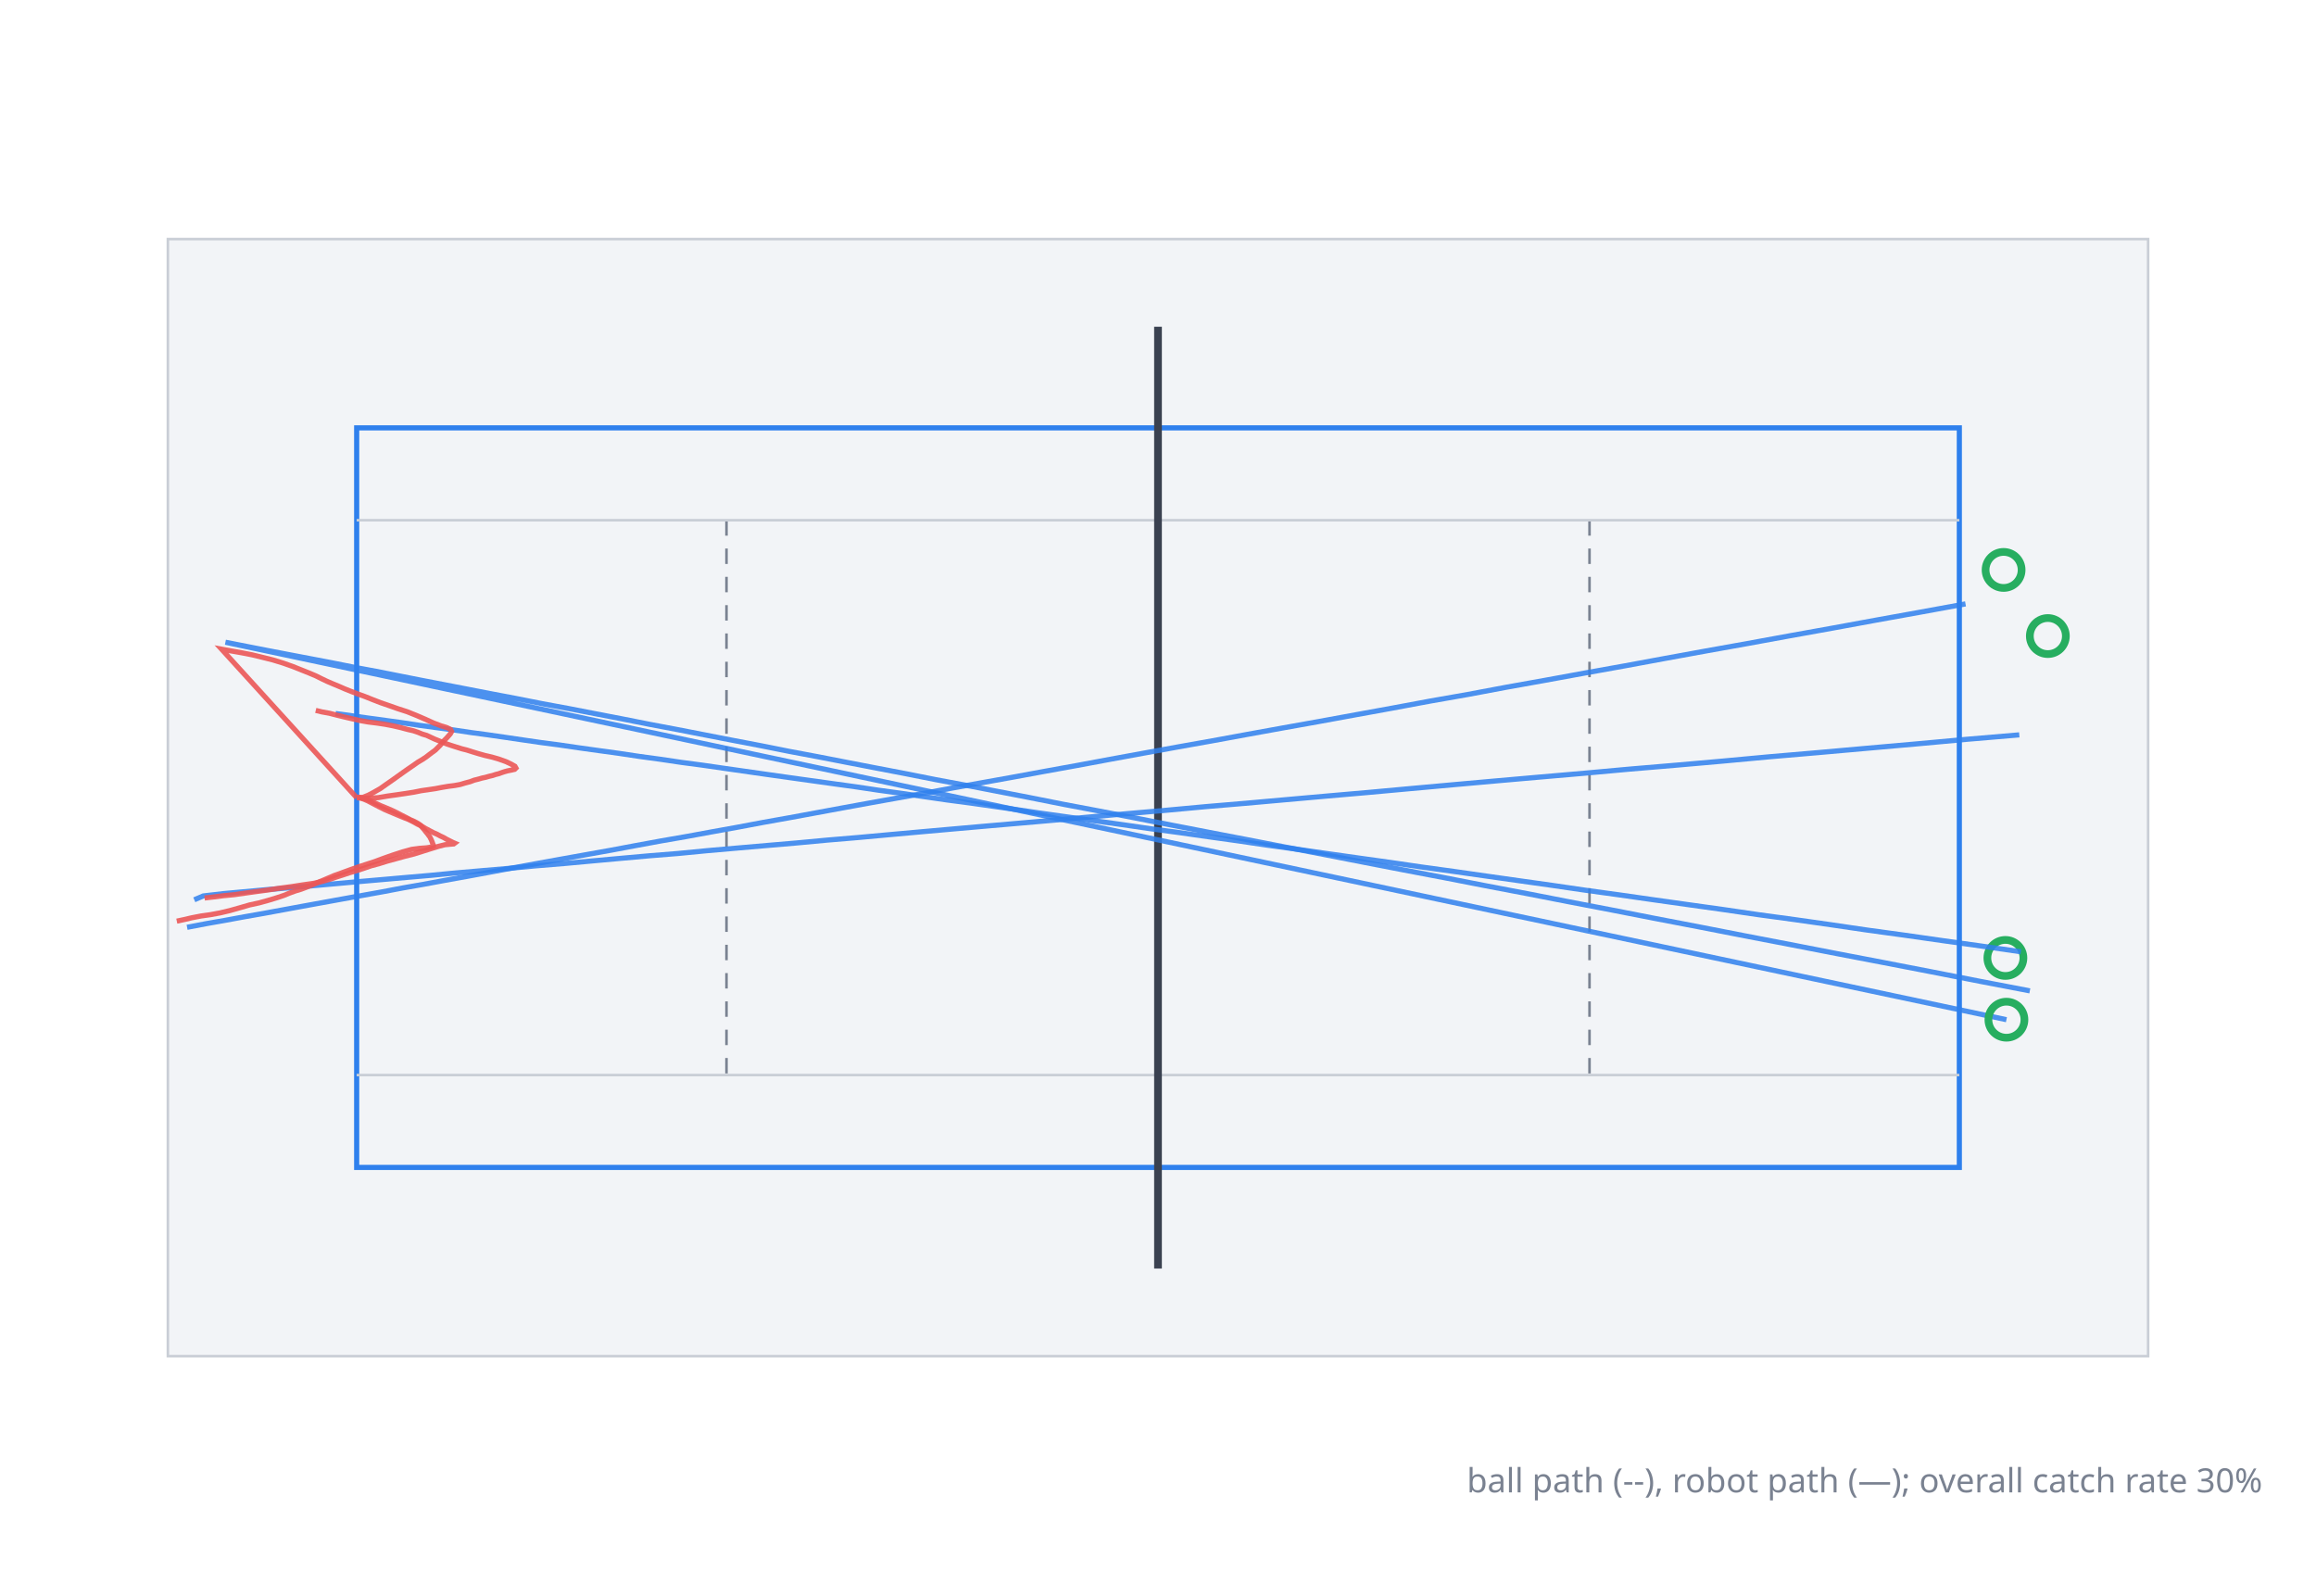
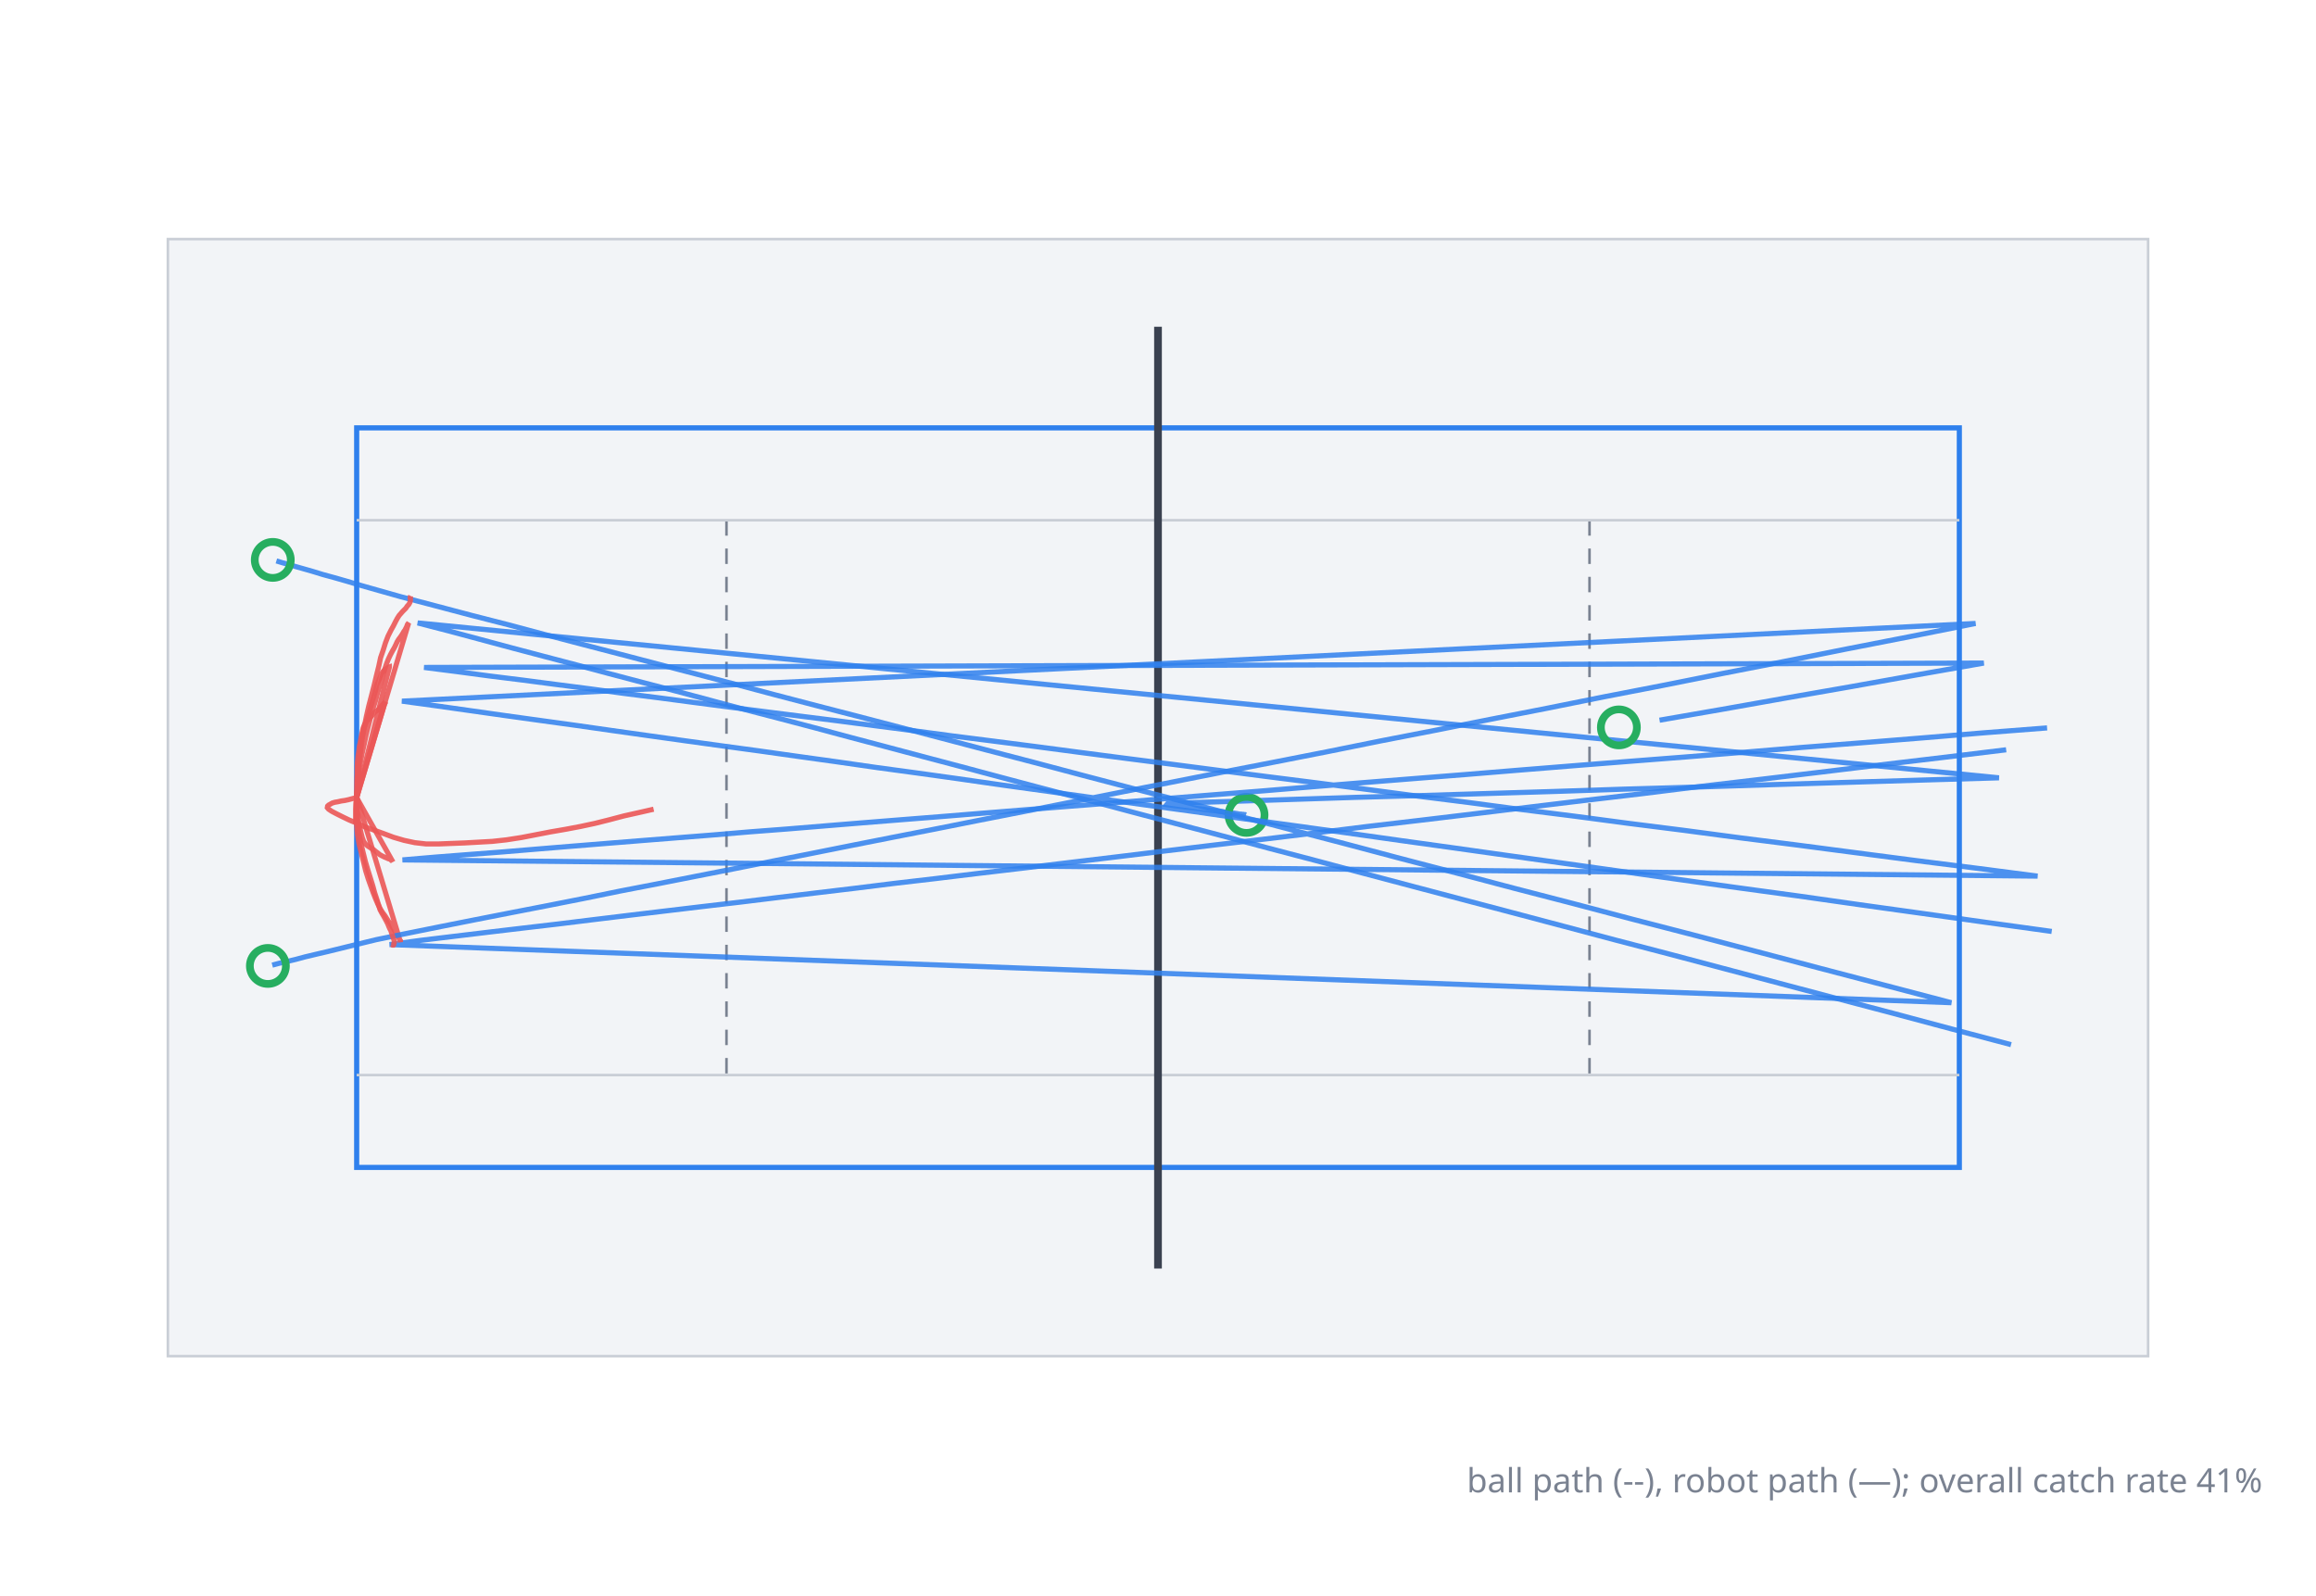
<svg xmlns="http://www.w3.org/2000/svg" viewBox="0 0 900 620" width="900" height="620" font-family="sans-serif" font-size="13" fill="#3a4150">
  <rect width="900" height="620" fill="none" />
  <rect x="65.24" y="92.926" width="769.52" height="434.148" fill="#f2f4f7" stroke="#c9ced6" />
  <rect x="138.603" y="166.288" width="622.795" height="287.424" fill="none" stroke="#2f80ed" stroke-width="2" />
  <line x1="282.314" y1="202.183" x2="282.314" y2="417.817" stroke="#7a8291" stroke-dasharray="6 5" />
  <line x1="617.686" y1="202.183" x2="617.686" y2="417.817" stroke="#7a8291" stroke-dasharray="6 5" />
  <line x1="138.603" y1="202.183" x2="761.397" y2="202.183" stroke="#c9ced6" />
  <line x1="138.603" y1="417.817" x2="761.397" y2="417.817" stroke="#c9ced6" />
  <line x1="450.0" y1="126.987" x2="450.0" y2="493.013" stroke="#3a4150" stroke-width="3" />
-   <polyline points="784.7,285.6 764.6,287.3 744.9,289.1 725.6,290.8 706.5,292.5 687.8,294.1 669.4,295.8 651.2,297.4 633.4,298.9 615.8,300.5 598.4,302.0 581.3,303.5 564.5,305.0 547.9,306.5 531.5,308.0 515.4,309.4 499.6,310.8 483.9,312.2 468.5,313.5 453.3,314.9 438.3,316.2 423.6,317.5 409.1,318.8 395.3,320.0 382.6,321.1 370.1,322.2 357.7,323.3 345.5,324.4 333.4,325.5 321.5,326.5 309.7,327.6 298.0,328.6 286.4,329.6 274.9,330.6 263.5,331.7 252.3,332.6 241.1,333.6 230.1,334.6 219.2,335.6 208.3,336.5 197.6,337.5 187.1,338.4 176.7,339.3 167.4,340.2 158.1,341.0 149.0,341.8 139.8,342.6 130.9,343.4 122.0,344.2 113.1,345.0 104.2,345.7 95.5,346.5 86.8,347.3 79.0,348.2 75.5,349.7" fill="none" stroke="#2f80ed" stroke-width="2" opacity="0.85" />
-   <polyline points="138.7,310.0 139.4,310.0 140.9,310.4 142.8,311.2 144.9,312.3 147.2,313.5 149.4,314.6 151.5,315.5 153.4,316.3 155.3,317.1 157.0,317.8 158.8,318.5 160.6,319.4 162.2,320.3 163.9,321.1 165.4,322.0 166.9,322.8 168.4,323.6 169.8,324.2 171.1,324.9 172.4,325.5 173.6,326.2 174.8,326.8 176.0,327.4 176.7,327.7 176.3,328.0 175.0,328.1 172.9,328.3 170.5,328.9 167.6,329.8 164.4,330.8 160.9,331.9 157.3,332.8 153.7,333.8 150.4,334.7 147.2,335.7 144.2,336.5 141.3,337.5 138.5,338.4 135.8,339.2 133.1,340.1 130.6,340.9 128.3,341.7 125.5,342.5 121.9,343.3 117.7,343.9 113.2,344.6 108.7,345.2 104.1,345.9 99.6,346.5 95.3,347.1 91.1,347.7 86.9,348.1 83.0,348.6 79.5,349.0" fill="none" stroke="#eb5757" stroke-width="2" opacity="0.9" />
-   <circle cx="779.3" cy="372.3" r="7" fill="none" stroke="#27ae60" stroke-width="3" />
-   <polyline points="785.3,369.9 770.1,367.7 755.1,365.6 740.4,363.5 725.8,361.5 711.5,359.4 697.4,357.4 683.4,355.5 669.7,353.5 656.1,351.6 642.6,349.7 629.3,347.8 616.2,346.0 603.2,344.1 590.4,342.3 577.7,340.5 565.1,338.7 552.7,337.0 540.4,335.2 528.2,333.5 516.2,331.8 504.4,330.1 492.6,328.5 481.1,326.8 469.6,325.2 458.4,323.6 447.2,322.1 436.2,320.5 425.4,319.0 414.8,317.5 404.8,316.1 395.4,314.7 386.2,313.4 377.1,312.1 368.0,310.9 359.0,309.6 350.1,308.3 341.3,307.1 332.6,305.8 323.9,304.6 315.3,303.4 306.7,302.2 298.2,301.0 289.8,299.8 281.4,298.6 273.1,297.4 264.8,296.3 256.7,295.1 248.6,294.0 240.6,292.8 232.6,291.7 224.7,290.6 217.2,289.5 210.3,288.6 203.4,287.6 196.6,286.6 189.7,285.6 183.0,284.7 176.3,283.7 169.6,282.8 163.0,281.9 156.4,280.9 149.9,280.0 143.3,279.1 136.9,278.2 130.4,277.3" fill="none" stroke="#2f80ed" stroke-width="2" opacity="0.85" />
-   <polyline points="138.7,310.0 139.4,310.0 141.1,310.2 143.8,310.2 147.0,310.0 150.5,309.4 154.1,308.9 157.5,308.4 160.7,307.9 163.7,307.3 166.5,306.9 169.2,306.5 171.8,306.0 174.2,305.6 176.6,305.3 178.8,304.9 180.8,304.3 182.7,303.8 184.3,303.2 185.9,302.8 187.3,302.4 188.7,302.1 190.1,301.7 191.4,301.4 192.6,301.0 193.8,300.7 194.9,300.3 196.1,299.9 197.2,299.6 198.7,299.3 200.0,299.0 200.5,298.5 200.1,297.8 198.7,297.0 196.6,296.0 193.8,295.0 191.0,294.2 188.4,293.6 185.9,292.9 183.6,292.2 181.4,291.5 179.4,291.0 177.5,290.4 175.6,289.8 173.8,289.2 172.0,288.5 170.3,287.8 168.8,287.2 167.3,286.5 165.8,285.8 164.1,285.3 162.4,284.6 160.6,284.0 158.4,283.5 155.8,282.8 152.8,282.1 149.7,281.5 146.4,281.0 143.1,280.6 139.7,280.0 136.6,279.3 133.6,278.6 130.7,277.9 128.0,277.2 125.2,276.7 122.7,276.1" fill="none" stroke="#eb5757" stroke-width="2" opacity="0.9" />
-   <circle cx="795.8" cy="247.2" r="7" fill="none" stroke="#27ae60" stroke-width="3" />
-   <polyline points="788.8,385.1 769.5,381.4 750.6,377.7 732.0,374.1 713.7,370.6 695.7,367.1 678.0,363.7 660.6,360.3 643.4,357.0 626.5,353.7 609.8,350.5 593.4,347.3 577.1,344.2 561.2,341.1 545.4,338.1 529.9,335.1 514.5,332.1 499.4,329.2 484.5,326.3 469.9,323.5 455.4,320.7 441.1,317.9 427.1,315.2 413.3,312.6 399.7,309.9 387.3,307.5 375.4,305.2 363.6,303.0 352.0,300.7 340.5,298.5 329.1,296.3 317.8,294.1 306.6,292.0 295.6,289.8 284.6,287.7 273.8,285.6 263.0,283.5 252.4,281.5 241.8,279.4 231.4,277.4 221.1,275.4 210.8,273.5 200.7,271.5 190.7,269.6 180.9,267.7 172.1,266.0 163.3,264.3 154.7,262.6 146.1,260.9 137.5,259.3 129.0,257.6 120.6,256.0 112.2,254.4 103.9,252.8 95.7,251.2 87.6,249.6 779.7,396.3" fill="none" stroke="#2f80ed" stroke-width="2" opacity="0.85" />
-   <polyline points="138.7,310.0 139.4,310.0 141.0,309.9 143.0,309.1 145.3,307.9 147.9,306.4 150.3,304.7 152.6,303.1 154.7,301.6 156.8,300.1 158.8,298.7 160.7,297.4 162.4,296.2 164.1,295.2 165.6,294.2 166.9,293.2 168.1,292.3 169.2,291.5 170.1,290.6 171.0,289.7 171.8,288.7 172.6,287.8 173.5,286.9 174.3,286.0 175.0,285.2 175.5,284.3 175.1,283.5 173.7,282.8 171.4,282.1 168.5,281.0 165.2,279.5 161.7,278.0 158.2,276.6 154.5,275.4 151.1,274.2 147.9,273.1 144.8,271.9 141.8,270.7 139.0,269.7 136.4,268.7 133.9,267.7 131.6,266.7 129.2,265.7 127.1,264.8 125.0,263.8 122.8,262.7 120.2,261.6 117.2,260.4 113.7,259.0 110.0,257.7 106.1,256.5 102.1,255.5 98.0,254.5 93.9,253.7 89.9,253.0 86.1,252.3 138.6,310.0" fill="none" stroke="#eb5757" stroke-width="2" opacity="0.9" />
-   <circle cx="779.7" cy="396.3" r="7" fill="none" stroke="#27ae60" stroke-width="3" />
-   <polyline points="763.8,234.7 746.3,237.9 729.1,241.0 712.2,244.1 695.5,247.1 679.1,250.1 662.9,253.0 647.0,255.9 631.3,258.8 615.7,261.6 600.4,264.4 585.3,267.1 570.4,269.9 555.6,272.5 541.1,275.2 526.8,277.8 512.6,280.4 498.6,282.9 484.8,285.4 471.2,287.9 457.7,290.3 444.5,292.7 431.4,295.1 418.5,297.5 405.8,299.8 393.3,302.1 381.0,304.3 369.9,306.3 359.1,308.3 348.4,310.2 337.8,312.1 327.4,314.0 317.1,315.9 306.8,317.8 296.7,319.6 286.6,321.5 276.6,323.3 266.8,325.1 257.0,326.8 247.2,328.6 237.6,330.4 228.1,332.1 218.6,333.8 209.2,335.5 199.9,337.2 190.7,338.9 181.5,340.6 172.6,342.2 164.5,343.7 156.5,345.1 148.6,346.6 140.8,348.0 133.0,349.4 125.3,350.8 117.6,352.2 110.0,353.6 102.4,355.0 95.0,356.3 87.4,357.7 80.0,359.0 72.7,360.4" fill="none" stroke="#2f80ed" stroke-width="2" opacity="0.85" />
-   <polyline points="138.7,310.0 139.4,310.0 141.1,310.2 143.2,310.9 145.6,312.0 147.9,313.1 150.1,314.0 152.2,314.9 154.1,315.8 156.0,316.8 157.8,317.7 159.5,318.6 161.1,319.3 162.4,320.0 163.4,320.7 164.1,321.6 164.9,322.5 165.5,323.3 166.1,324.0 166.6,324.7 167.0,325.2 167.3,325.8 167.6,326.4 167.8,326.9 168.0,327.4 168.2,328.0 168.4,328.4 168.4,328.8 167.6,329.2 165.8,329.5 163.1,329.7 160.0,330.1 156.4,331.1 152.7,332.3 149.0,333.6 145.5,334.9 142.1,336.0 138.7,337.1 135.6,338.2 132.6,339.3 129.8,340.3 127.0,341.5 124.4,342.6 121.9,343.7 119.4,344.7 117.0,345.6 114.7,346.3 112.5,347.1 110.3,348.0 107.6,348.9 104.3,349.9 100.7,350.9 97.0,351.7 93.2,352.8 89.3,353.9 85.5,354.8 81.7,355.5 78.1,356.0 74.5,356.7 71.5,357.4 68.7,358.0" fill="none" stroke="#eb5757" stroke-width="2" opacity="0.9" />
-   <circle cx="778.6" cy="221.5" r="7" fill="none" stroke="#27ae60" stroke-width="3" />
-   <text x="570" y="580" fill="#7a8291">ball path (--), robot path (—); overall catch rate 30%</text>
+   <polyline points="781.5,406.0 758.4,399.9 735.6,393.8 713.2,387.9 691.3,382.1 669.8,376.4 648.7,370.8 628.0,365.4 607.7,360.0 587.7,354.7 568.0,349.5 548.7,344.4 529.8,339.4 511.1,334.4 492.8,329.6 474.8,324.8 457.0,320.1 439.6,315.5 422.4,310.9 405.6,306.5 389.0,302.1 372.9,297.8 358.5,294.0 344.2,290.2 330.2,286.5 316.4,282.8 302.7,279.2 289.2,275.7 275.8,272.1 262.7,268.6 249.6,265.2 236.7,261.8 224.0,258.4 211.4,255.1 198.9,251.8 186.6,248.5 174.3,245.2 162.3,242.1 776.8,302.3 745.9,303.2 716.4,304.1 687.0,305.0 658.9,305.9 631.1,306.7 604.0,307.6 577.6,308.4 551.7,309.2 526.4,309.9 501.7,310.7 477.5,311.5 453.8,312.2 453.4,312.7 456.3,313.1 458.9,313.4 461.1,313.7 463.2,313.9 465.0,314.2 466.7,314.4 468.3,314.6 469.8,314.8 471.1,315.0 472.3,315.1 473.4,315.3 474.4,315.4 475.4,315.5 476.3,315.7 477.2,315.8 478.0,315.9 478.7,316.0 479.4,316.0 480.1,316.1 480.7,316.2 481.2,316.3 481.8,316.4 482.3,316.4 482.7,316.5 483.2,316.5 483.5,316.6 483.9,316.6 484.2,316.7" fill="none" stroke="#2f80ed" stroke-width="2" opacity="0.85" />
+   <polyline points="138.6,310.0 138.6,309.5 138.7,308.0 138.8,306.0 139.0,303.2 139.4,300.1 140.0,296.6 140.7,292.9 141.5,289.3 142.3,285.5 143.2,281.9 144.1,278.5 145.0,275.2 146.0,272.1 146.7,269.3 147.5,266.9 148.2,264.6 148.8,262.3 149.5,260.1 150.2,258.0 150.9,256.2 151.7,254.5 152.5,253.0 153.2,251.8 153.8,250.6 154.3,249.5 154.9,248.5 155.5,247.7 156.0,247.0 156.5,246.2 156.9,245.5 157.4,244.8 157.8,244.0 158.1,243.4 158.3,242.8 158.6,242.6 158.7,242.2 158.8,242.1 138.6,310.0 138.0,310.1 136.9,310.4 135.4,310.8 134.0,311.1 132.6,311.3 131.3,311.6 130.1,311.8 129.1,312.1 128.4,312.5 127.7,312.9 127.3,313.3 127.2,313.9 127.7,314.5 128.9,315.3 130.8,316.3 133.2,317.5 135.7,318.7 138.6,319.9 141.6,321.3 145.0,322.5 148.9,323.9 152.9,325.4 157.0,326.6 161.2,327.5 165.6,328.0 170.4,328.0 175.4,327.8 180.6,327.6 186.0,327.3 191.3,327.0 196.8,326.4 202.6,325.5 208.3,324.4 214.0,323.3 219.8,322.3 225.6,321.2 231.2,320.0 236.8,318.6 242.5,317.1 248.3,315.8 254.0,314.5" fill="none" stroke="#eb5757" stroke-width="2" opacity="0.9" />
+   <circle cx="484.4" cy="316.7" r="7" fill="none" stroke="#27ae60" stroke-width="3" />
+   <polyline points="779.6,291.4 754.9,294.4 730.5,297.3 706.6,300.2 683.2,303.0 660.3,305.7 637.8,308.5 615.7,311.1 594.1,313.7 572.8,316.3 551.9,318.8 531.4,321.2 511.3,323.7 491.5,326.1 472.0,328.4 452.9,330.7 434.1,333.0 415.7,335.2 397.5,337.4 379.7,339.5 363.2,341.5 347.7,343.3 332.4,345.2 317.3,347.0 302.4,348.8 287.7,350.6 273.2,352.3 258.9,354.0 244.7,355.7 230.7,357.4 216.9,359.1 203.2,360.7 189.7,362.3 176.4,363.9 163.2,365.5 151.4,367.1 758.3,389.7 732.4,382.9 707.2,376.3 682.2,369.7 658.2,363.4 634.2,357.2 611.1,351.1 588.3,345.2 566.0,339.3 544.1,333.6 522.6,327.9 501.5,322.4 480.8,317.0 460.5,311.7 440.5,306.5 421.0,301.4 401.8,296.3 383.0,291.4 365.5,286.8 349.1,282.5 333.0,278.3 317.1,274.2 301.4,270.1 286.0,266.0 270.7,262.0 255.7,258.1 240.8,254.2 226.2,250.4 211.7,246.6 197.5,242.8 183.4,239.2 169.4,235.5 155.7,231.9 147.2,229.5 140.5,227.6 134.8,225.9 129.9,224.5 125.5,223.3 121.6,222.1 118.1,221.1 114.9,220.2 112.2,219.4 109.7,218.7 107.4,218.0" fill="none" stroke="#2f80ed" stroke-width="2" opacity="0.85" />
+   <polyline points="138.6,310.0 138.6,310.5 138.5,311.9 138.5,314.2 138.5,317.4 138.6,320.8 138.9,324.3 139.5,327.9 140.4,331.5 141.3,335.1 142.1,338.4 143.1,341.6 144.1,344.4 145.0,346.9 145.9,349.2 146.8,351.3 147.7,353.1 148.7,354.7 149.6,355.9 150.3,357.0 151.0,358.1 151.7,359.1 152.3,360.0 152.9,360.9 153.3,361.6 153.7,362.2 154.1,362.8 154.4,363.5 154.7,364.1 155.0,364.6 155.3,365.1 155.5,365.5 155.6,365.6 155.6,365.7 155.6,365.9 155.6,366.1 138.6,309.7 138.6,308.5 138.7,306.4 138.8,303.5 139.2,300.1 139.6,296.2 140.1,292.3 140.6,288.0 141.4,283.4 142.3,278.8 143.3,274.4 144.4,270.2 145.4,266.3 146.3,262.5 147.2,258.9 147.9,255.6 148.9,252.7 149.8,249.8 150.8,247.2 151.9,245.0 152.9,243.2 153.7,241.6 154.4,240.3 155.1,239.2 155.8,238.4 156.5,237.6 157.2,236.9 157.7,236.4 158.1,235.8 158.4,235.4 158.8,235.0 159.1,234.5 159.3,234.1 159.4,233.7 159.5,233.4 159.5,233.2 159.5,233.0 159.5,232.8 159.4,232.6 159.4,232.4 159.4,232.2 159.5,232.0 159.5,231.8 159.6,231.6" fill="none" stroke="#eb5757" stroke-width="2" opacity="0.9" />
+   <circle cx="106.0" cy="217.6" r="7" fill="none" stroke="#27ae60" stroke-width="3" />
+   <polyline points="797.3,362.0 772.0,358.5 747.0,355.0 722.6,351.6 698.7,348.2 675.2,345.0 652.3,341.8 629.7,338.6 607.6,335.5 586.0,332.5 564.7,329.5 543.8,326.6 523.3,323.7 503.1,320.9 483.3,318.2 463.8,315.4 444.7,312.8 426.0,310.2 407.5,307.6 389.4,305.1 372.0,302.6 356.2,300.4 340.7,298.3 325.4,296.1 310.3,294.0 295.4,291.9 280.7,289.9 266.2,287.9 251.9,285.9 237.7,283.9 223.7,281.9 209.9,280.0 196.2,278.1 182.8,276.2 169.4,274.3 156.2,272.5 767.7,242.3 742.3,247.4 717.7,252.2 693.2,257.1 669.6,261.7 646.1,266.4 623.4,270.8 601.0,275.3 579.0,279.6 557.4,283.9 536.3,288.0 515.5,292.2 495.1,296.2 475.0,300.1 455.3,304.0 436.0,307.8 417.0,311.6 398.4,315.3 380.0,318.9 362.4,322.4 346.5,325.5 330.8,328.6 315.3,331.7 300.1,334.7 285.0,337.7 270.2,340.6 255.5,343.5 241.0,346.3 226.8,349.2 212.6,352.0 198.7,354.7 184.9,357.4 171.3,360.1 157.9,362.8 146.2,365.2 138.8,367.0 132.7,368.5 127.4,369.8 122.7,370.9 118.5,371.9 114.8,372.9 111.4,373.7 108.4,374.4 105.8,375.1" fill="none" stroke="#2f80ed" stroke-width="2" opacity="0.85" />
+   <polyline points="138.6,310.0 138.6,309.5 138.7,308.3 138.8,306.7 138.7,304.7 138.7,302.7 138.8,300.4 138.8,298.3 138.9,296.2 139.1,294.1 139.4,292.0 139.6,290.2 140.0,288.4 140.3,286.6 140.7,284.8 141.1,283.0 141.7,281.5 142.4,280.4 143.2,279.6 143.8,278.8 144.6,278.1 145.2,277.3 145.7,276.7 146.3,276.3 146.9,275.9 147.3,275.5 147.7,275.1 148.0,274.7 148.3,274.3 148.7,273.9 149.0,273.5 149.2,273.3 149.4,273.2 149.5,273.1 149.7,273.0 149.7,272.8 138.6,310.0 138.6,310.5 138.6,311.9 138.6,314.2 138.8,317.0 139.0,320.2 139.5,323.8 140.2,327.5 141.1,331.3 142.0,334.9 143.0,338.3 144.0,341.5 144.9,344.4 145.6,347.0 146.4,349.4 147.1,351.6 147.7,353.6 148.4,354.9 149.0,355.9 149.6,357.0 150.2,358.1 150.7,359.1 151.1,360.1 151.5,361.0 151.9,361.7 152.1,362.4 152.3,363.0 152.5,363.7 152.7,364.2 152.9,364.8 153.1,365.3 153.2,365.7 153.3,366.1 153.2,366.4 153.1,366.7 153.0,366.8 153.0,367.0 153.0,367.2 152.9,367.3 152.8,367.3 152.6,367.3 152.5,367.2 152.4,367.1 152.3,367.0" fill="none" stroke="#eb5757" stroke-width="2" opacity="0.9" />
+   <circle cx="104.1" cy="375.4" r="7" fill="none" stroke="#27ae60" stroke-width="3" />
+   <polyline points="795.5,282.9 771.0,284.8 746.8,286.8 723.2,288.7 700.0,290.5 677.2,292.4 654.9,294.2 633.0,295.9 611.5,297.6 590.4,299.3 569.7,301.0 549.4,302.6 529.3,304.2 509.7,305.8 490.4,307.4 471.4,308.9 452.7,310.4 434.4,311.9 416.3,313.3 398.6,314.7 381.2,316.1 365.2,317.4 350.0,318.6 335.0,319.8 320.3,321.0 305.7,322.2 291.3,323.3 277.1,324.5 263.1,325.6 249.2,326.7 235.5,327.8 221.9,328.9 208.5,330.0 195.3,331.1 182.2,332.1 169.3,333.1 156.4,334.2 791.8,340.5 767.9,337.4 744.1,334.4 721.1,331.4 698.2,328.4 676.1,325.6 654.3,322.7 632.9,320.0 611.8,317.2 591.1,314.6 570.8,311.9 550.9,309.4 531.2,306.8 512.0,304.3 493.0,301.9 474.4,299.5 456.0,297.1 438.0,294.8 420.3,292.5 402.9,290.2 385.8,288.0 370.0,286.0 355.1,284.0 340.4,282.1 325.9,280.2 311.6,278.4 297.4,276.6 283.4,274.8 269.6,273.0 256.0,271.2 242.5,269.5 229.2,267.7 216.0,266.0 203.0,264.3 190.1,262.7 177.4,261.0 164.8,259.4 770.9,257.7 744.8,262.3 719.1,266.9 693.9,271.3 669.1,275.7 644.9,279.9" fill="none" stroke="#2f80ed" stroke-width="2" opacity="0.85" />
+   <polyline points="138.6,310.0 138.6,310.5 138.6,311.7 138.6,313.2 138.8,314.9 139.1,316.8 139.3,318.7 139.6,320.6 140.0,322.4 140.4,324.1 140.8,325.6 141.3,327.0 142.0,328.0 142.9,328.8 143.8,329.4 144.7,329.9 145.4,330.4 146.1,331.0 146.8,331.5 147.5,332.1 148.2,332.5 148.8,332.8 149.4,333.1 149.9,333.3 150.4,333.5 150.8,333.7 151.1,333.8 151.4,333.8 151.6,333.9 151.8,334.0 151.9,334.1 152.0,334.3 152.1,334.4 152.3,334.5 152.5,334.7 152.6,334.8 152.7,335.0 138.6,310.0 138.7,309.7 138.8,308.4 138.9,306.4 139.0,303.5 139.2,300.6 139.4,297.5 139.7,294.3 140.0,291.3 140.4,288.4 140.9,285.5 141.5,282.8 142.3,280.4 143.0,278.3 143.6,276.3 144.2,274.4 144.7,272.6 145.2,270.9 145.7,269.3 146.1,267.6 146.4,266.1 146.8,265.3 147.1,264.6 147.5,263.8 147.8,263.0 148.1,262.3 148.4,261.6 148.7,261.2 148.9,260.9 149.2,260.6 149.6,260.3 149.9,260.0 150.3,259.8 150.7,259.5 151.0,259.3 151.3,259.2 151.3,259.3 138.6,310.0 138.5,310.5 138.3,312.0 138.2,314.3 138.2,317.1 138.2,320.0" fill="none" stroke="#eb5757" stroke-width="2" opacity="0.9" />
+   <circle cx="629.1" cy="282.7" r="7" fill="none" stroke="#27ae60" stroke-width="3" />
+   <text x="570" y="580" fill="#7a8291">ball path (--), robot path (—); overall catch rate 41%</text>
</svg>
